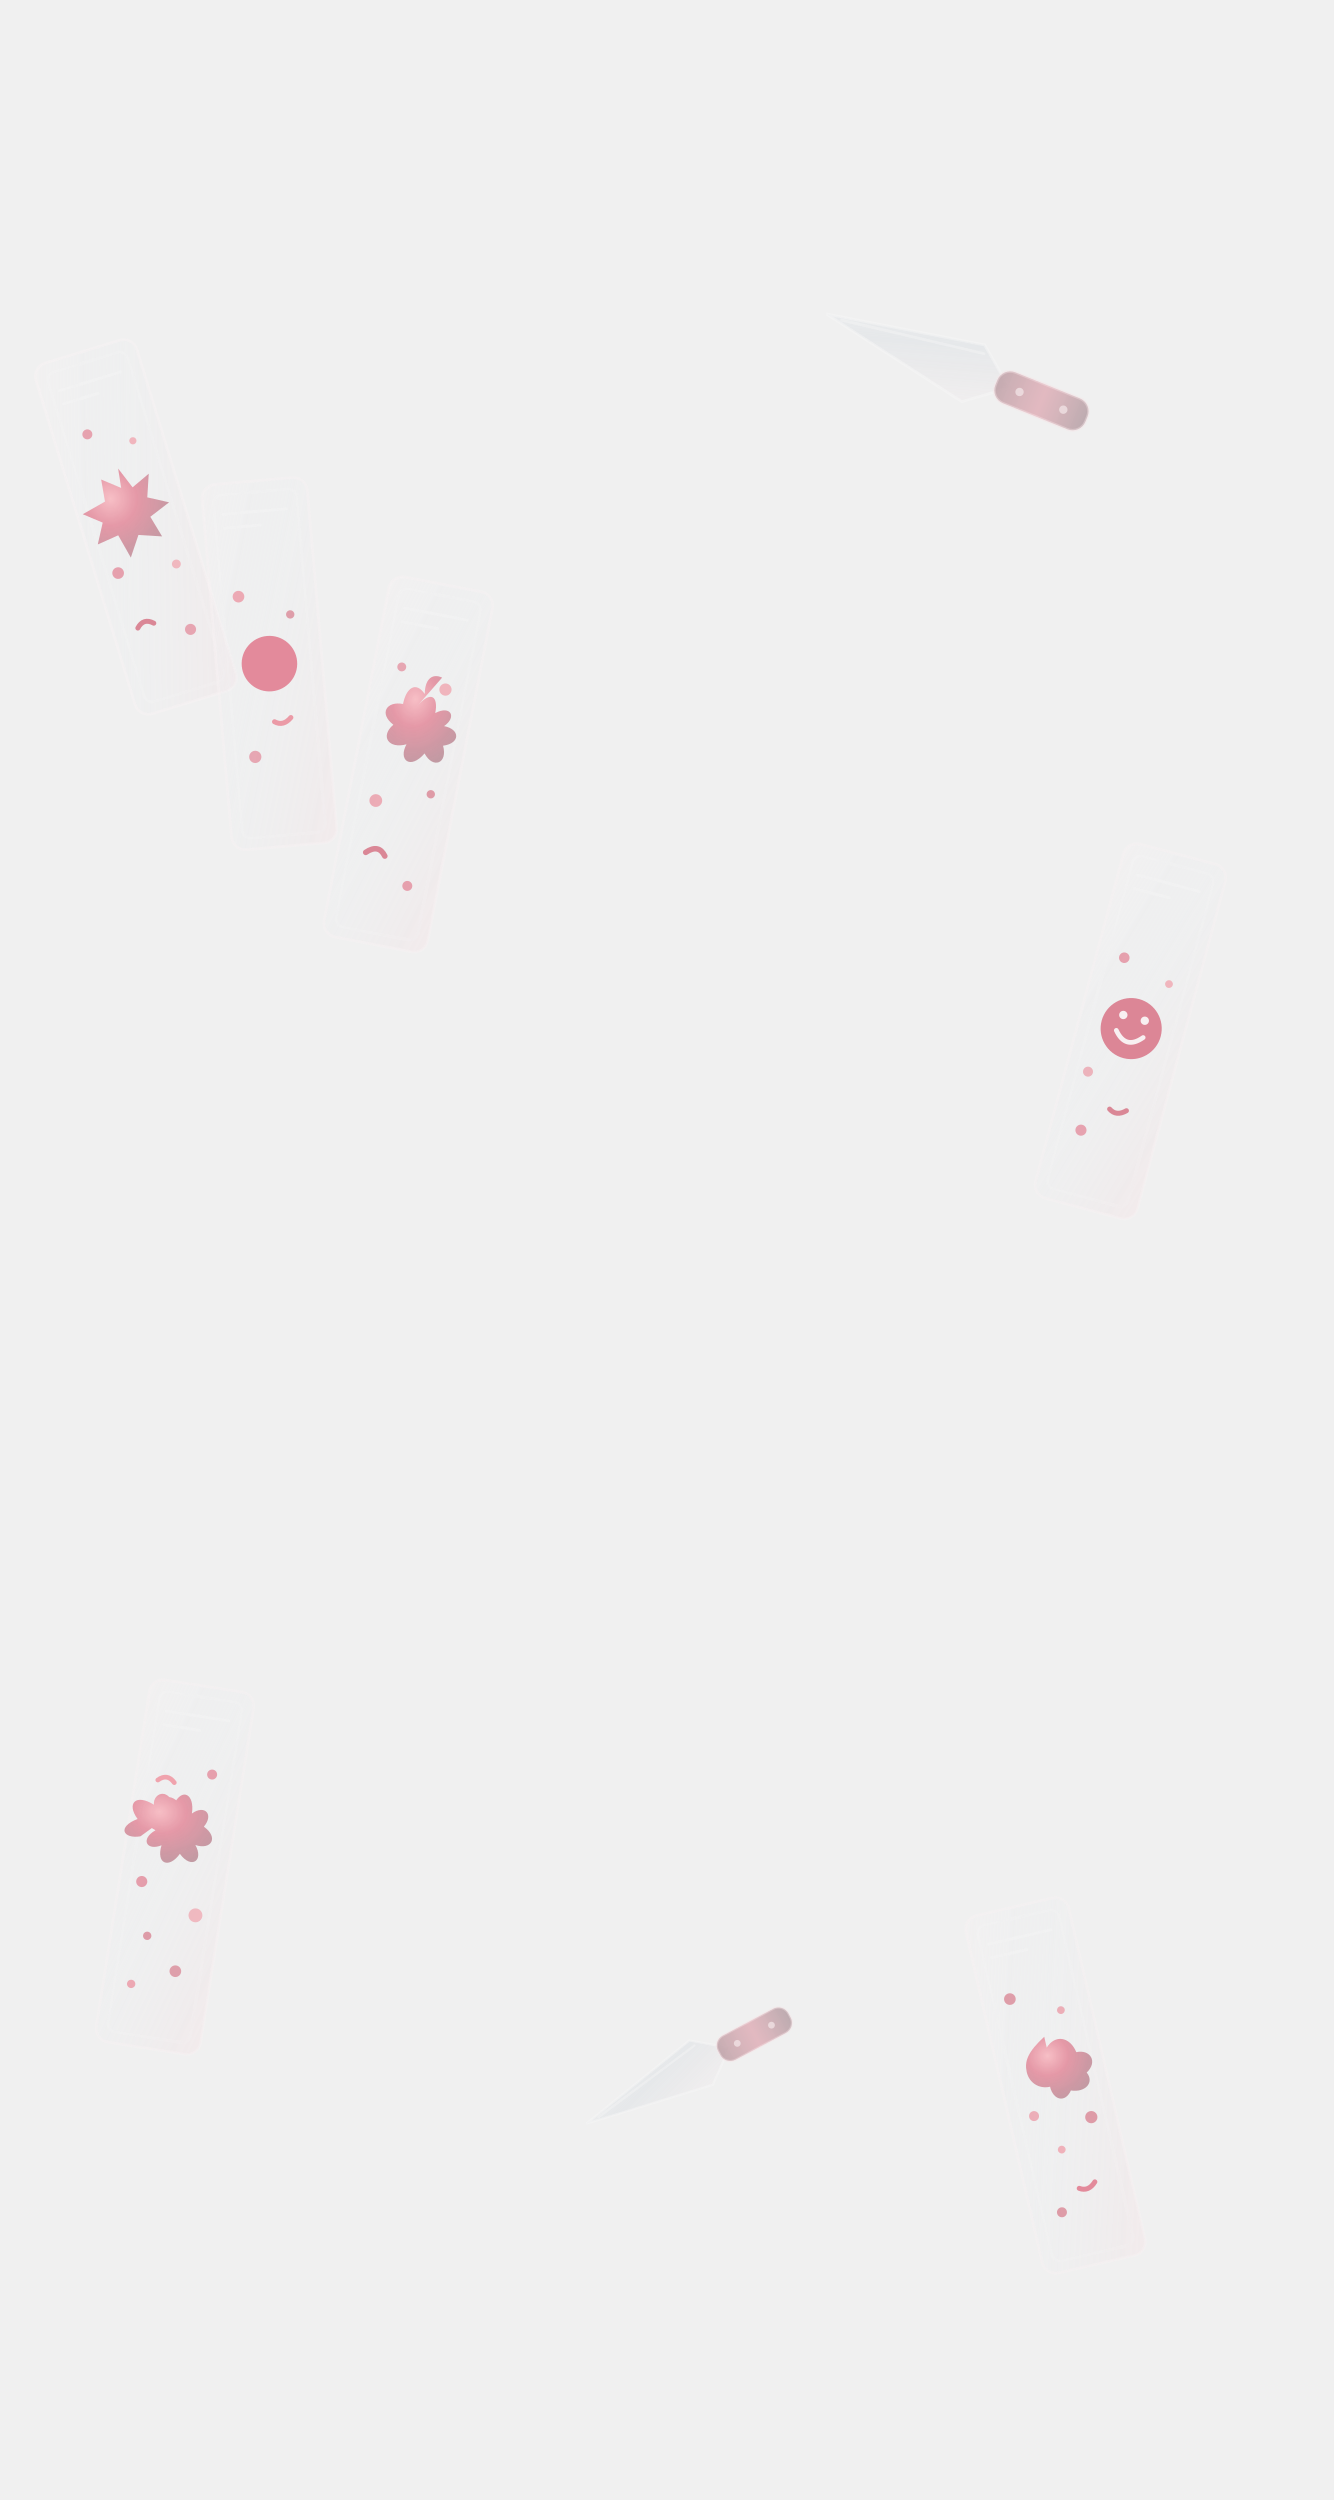
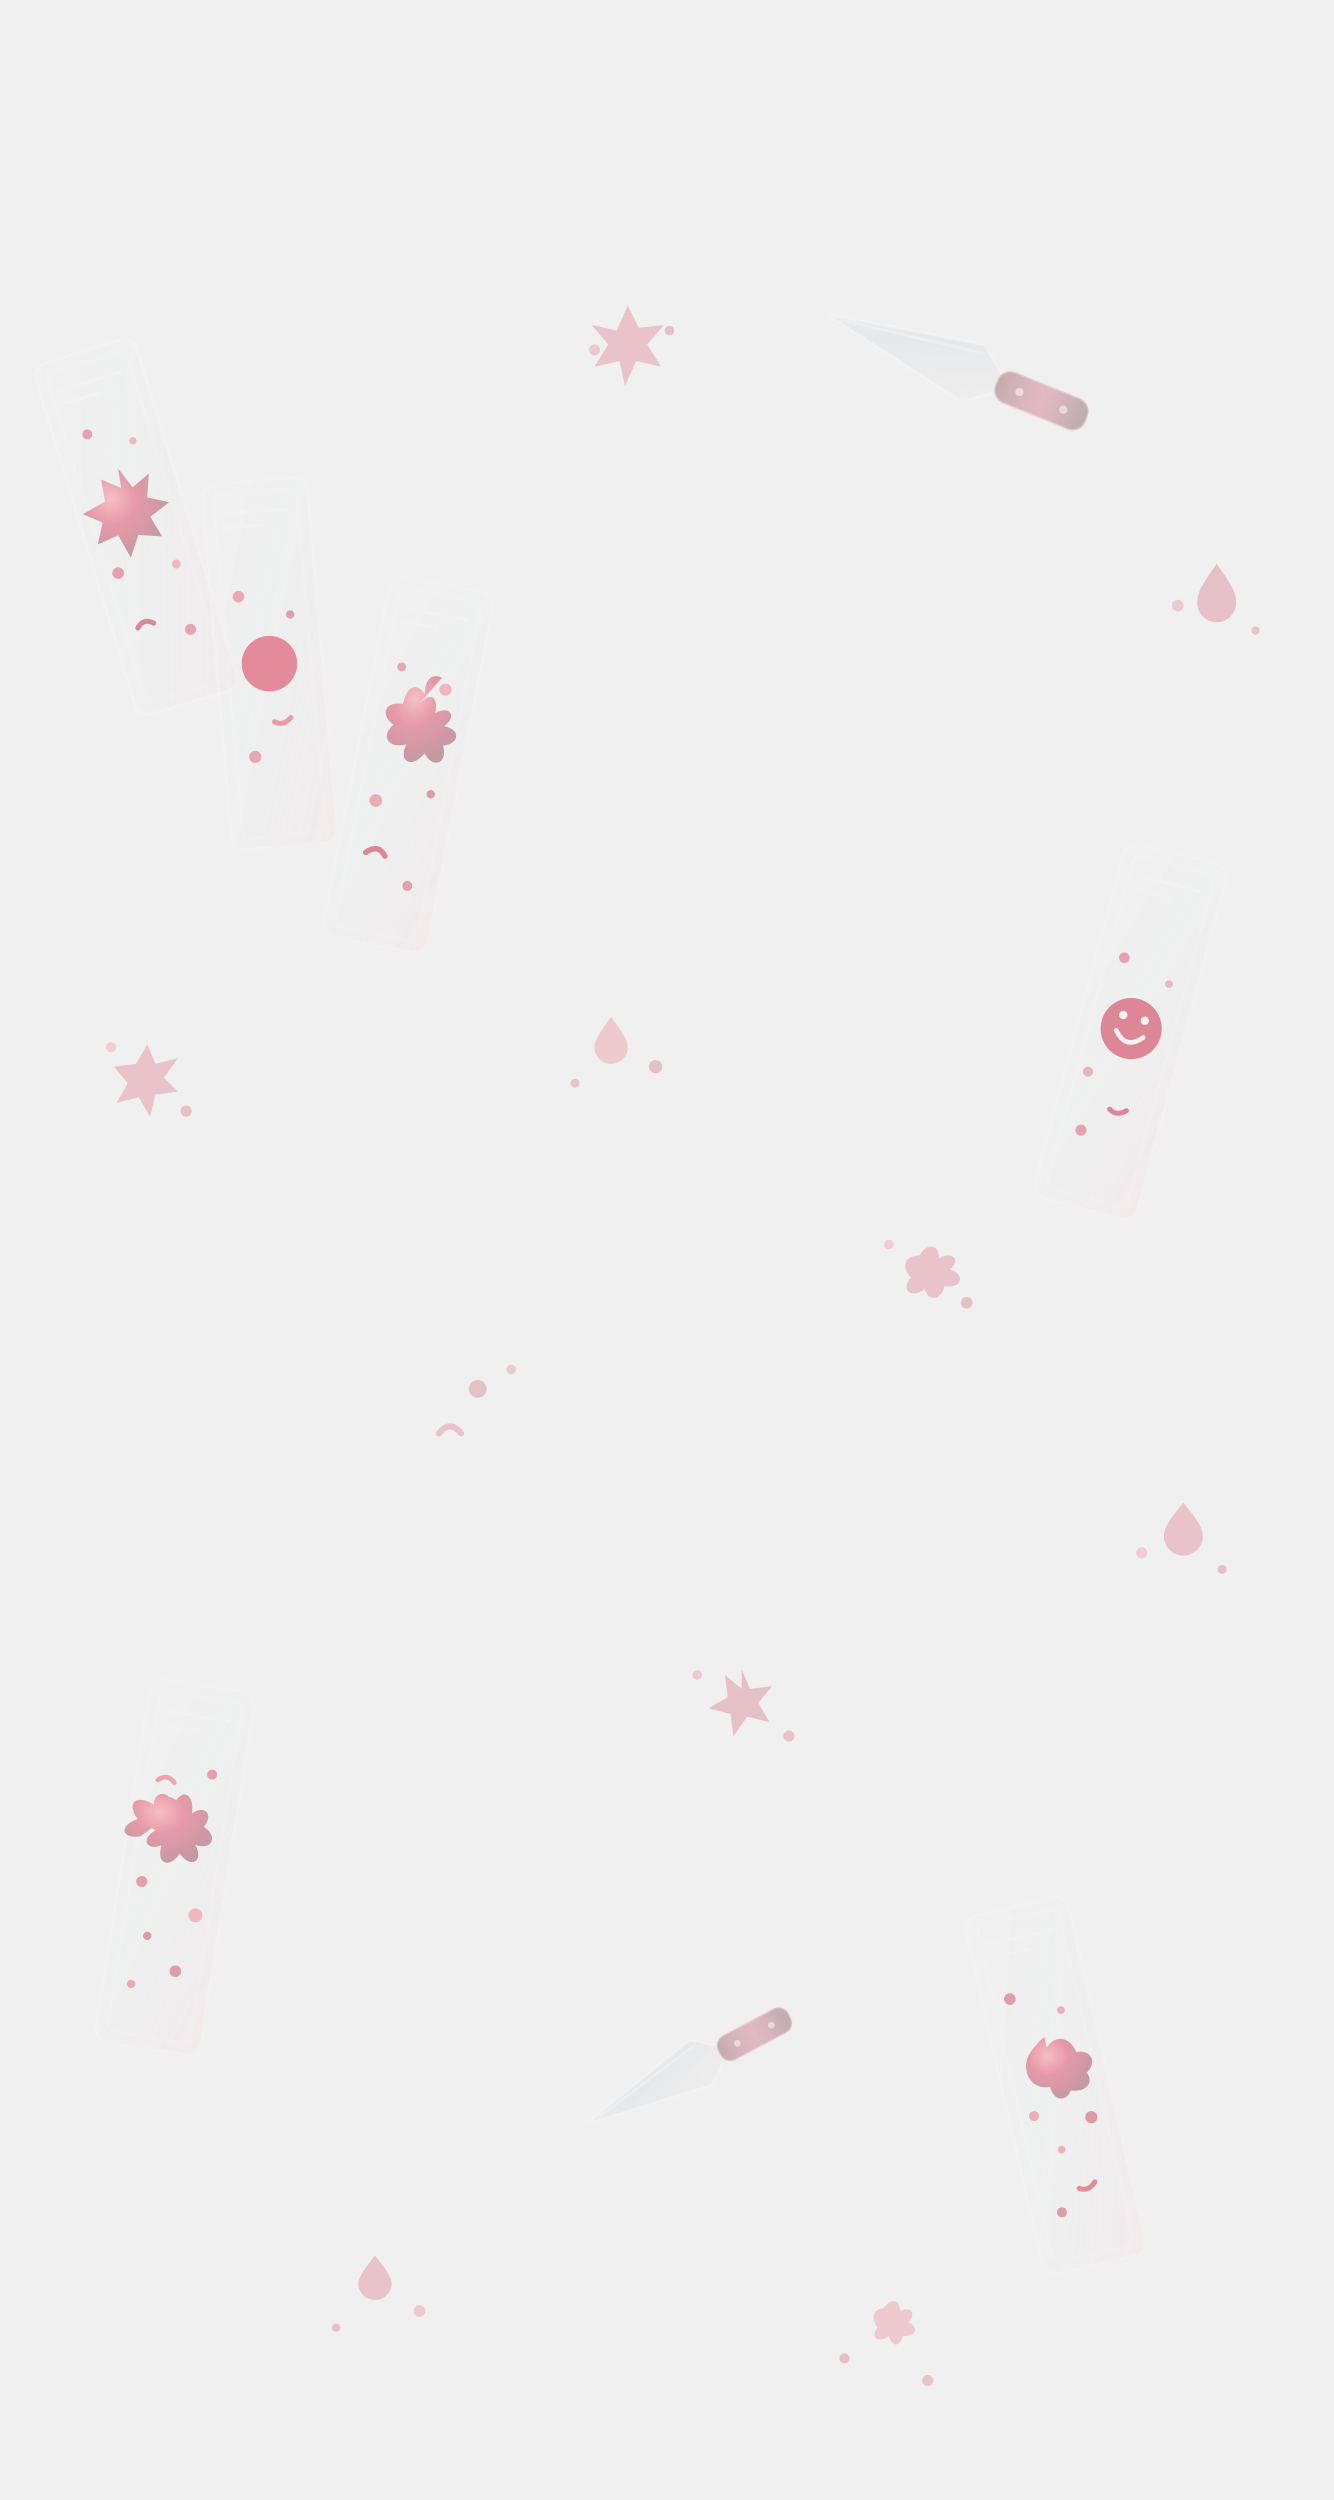
<svg xmlns="http://www.w3.org/2000/svg" viewBox="0 0 480 900" fill="none">
  <defs>
    <linearGradient id="glass" x1="0" y1="0" x2="1" y2="1">
      <stop stop-color="#fff7f8" stop-opacity=".3" />
      <stop offset=".48" stop-color="#d8e3ed" stop-opacity=".08" />
      <stop offset="1" stop-color="#ffbec8" stop-opacity=".22" />
    </linearGradient>
    <linearGradient id="blade" x1="0" y1="0" x2="1" y2="1">
      <stop stop-color="#fff" stop-opacity=".72" />
      <stop offset=".42" stop-color="#b9c5d0" stop-opacity=".5" />
      <stop offset="1" stop-color="#f2dfe3" stop-opacity=".25" />
    </linearGradient>
    <linearGradient id="handle" x1="0" y1="0" x2="1" y2="0">
      <stop stop-color="#641526" stop-opacity=".82" />
      <stop offset=".5" stop-color="#c43a53" stop-opacity=".78" />
      <stop offset="1" stop-color="#4b1221" stop-opacity=".82" />
    </linearGradient>
    <radialGradient id="blood" cx=".36" cy=".3" r=".8">
      <stop stop-color="#ff8796" stop-opacity=".9" />
      <stop offset=".38" stop-color="#d72d4d" stop-opacity=".86" />
      <stop offset="1" stop-color="#78172e" stop-opacity=".76" />
    </radialGradient>
  </defs>
  <g opacity=".52">
    <g transform="translate(28 122) rotate(-17 20 68)">
      <rect x="2" y="2" width="38" height="132" rx="5" fill="url(#glass)" stroke="#fff4f5" stroke-opacity=".48" />
      <rect x="6" y="6" width="30" height="124" rx="3" stroke="#fff" stroke-opacity=".15" />
      <path d="M9 13h23M9 18h13" stroke="#fff" stroke-linecap="round" stroke-opacity=".3" />
      <path d="m21 46 3 8 7-3-3 8 7 4-8 3 2 8-8-3-5 7-2-9-8 1 4-7-6-5 9-2 1-8 6 5Z" fill="url(#blood)" />
      <circle cx="10" cy="82" r="2.1" fill="#d72d4d" fill-opacity=".78" />
      <circle cx="31" cy="85" r="1.6" fill="#f05c70" fill-opacity=".72" />
      <circle cx="14" cy="31" r="1.8" fill="#d72d4d" fill-opacity=".76" />
      <circle cx="29" cy="38" r="1.3" fill="#f05c70" fill-opacity=".76" />
      <path d="M11 103q3-3 6 0" stroke="#c52743" stroke-width="1.8" stroke-linecap="round" />
      <circle cx="29" cy="109" r="2" fill="#d72d4d" fill-opacity=".72" />
    </g>
    <g transform="translate(76 171) rotate(-5 20 68)">
      <rect x="2" y="2" width="38" height="132" rx="5" fill="url(#glass)" stroke="#fff4f5" stroke-opacity=".42" />
      <rect x="6" y="6" width="30" height="124" rx="3" stroke="#fff" stroke-opacity=".14" />
      <path d="M9 13h23M9 18h13" stroke="#fff" stroke-linecap="round" stroke-opacity=".28" />
      <circle cx="21" cy="68" r="10" fill="#d72d4d" />
      <circle cx="12" cy="43" r="2.1" fill="#e64a62" fill-opacity=".82" />
      <circle cx="30" cy="51" r="1.5" fill="#c52743" fill-opacity=".78" />
      <path d="M27 88q-3 3-6 1" stroke="#e64a62" stroke-width="1.8" stroke-linecap="round" />
      <circle cx="13" cy="101" r="2.2" fill="#d72d4d" fill-opacity=".72" />
    </g>
    <g transform="translate(126 207) rotate(11 20 68)">
      <rect x="2" y="2" width="38" height="132" rx="5" fill="url(#glass)" stroke="#fff4f5" stroke-opacity=".42" />
      <rect x="6" y="6" width="30" height="124" rx="3" stroke="#fff" stroke-opacity=".14" />
      <path d="M9 13h23M9 18h13" stroke="#fff" stroke-linecap="round" stroke-opacity=".28" />
      <path d="M20 47c4-7 7-5 7 1 5-4 8 0 4 4 6 0 7 5 1 7 3 6-2 9-6 4-4 7-9 4-7-2-6 3-10-1-6-6-6-3-4-8 2-8 0-6 3-9 7-5-1-5 1-8 5-7 5 1 10 1Z" fill="url(#blood)" />
      <circle cx="12" cy="83" r="2.3" fill="#e64a62" fill-opacity=".78" />
      <circle cx="31" cy="77" r="1.5" fill="#c52743" fill-opacity=".82" />
      <circle cx="12" cy="34" r="1.6" fill="#d72d4d" fill-opacity=".72" />
      <circle cx="29" cy="39" r="2.2" fill="#f05c70" fill-opacity=".76" />
      <path d="M12 102q4-4 7 0" stroke="#c52743" stroke-width="2" stroke-linecap="round" />
      <circle cx="29" cy="111" r="1.8" fill="#d72d4d" fill-opacity=".78" />
    </g>
    <g transform="translate(386 303) rotate(15 20 68)">
      <rect x="2" y="2" width="38" height="132" rx="5" fill="url(#glass)" stroke="#fff4f5" stroke-opacity=".4" />
      <rect x="6" y="6" width="30" height="124" rx="3" stroke="#fff" stroke-opacity=".13" />
      <path d="M9 13h23M9 18h13" stroke="#fff" stroke-linecap="round" stroke-opacity=".28" />
      <circle cx="21" cy="67" r="11" fill="#c92443" />
      <circle cx="17" cy="63" r="1.5" fill="#fff0f2" />
      <circle cx="25" cy="63" r="1.5" fill="#fff0f2" />
      <path d="M16 69q5 6 10 0" stroke="#fff0f2" stroke-width="1.7" stroke-linecap="round" />
      <circle cx="10" cy="86" r="1.8" fill="#e64a62" fill-opacity=".7" />
      <circle cx="12" cy="43" r="1.9" fill="#d72d4d" fill-opacity=".78" />
      <circle cx="30" cy="48" r="1.4" fill="#f05c70" fill-opacity=".76" />
      <path d="M27 96q-3 3-6 1" stroke="#c52743" stroke-width="1.8" stroke-linecap="round" />
      <circle cx="13" cy="107" r="2" fill="#d72d4d" fill-opacity=".76" />
    </g>
    <g transform="translate(42 604) rotate(9 20 68)">
      <rect x="2" y="2" width="38" height="132" rx="5" fill="url(#glass)" stroke="#fff4f5" stroke-opacity=".4" />
      <rect x="6" y="6" width="30" height="124" rx="3" stroke="#fff" stroke-opacity=".13" />
      <path d="M9 13h23M9 18h13" stroke="#fff" stroke-linecap="round" stroke-opacity=".28" />
      <path d="M20 46c-5-5-9-2-6 3-7 0-8 5-2 7-5 4-2 8 3 5-1 7 4 8 7 2 5 5 9 1 5-4 6 1 8-4 2-7 3-5-1-8-5-4 0-7-5-9-7-2-3-6-8-3-7 1-7-3-10 1-5 6-7 4-4 8 2 6Z" fill="url(#blood)" />
      <circle cx="10" cy="75" r="2" fill="#d72d4d" fill-opacity=".8" />
      <circle cx="31" cy="84" r="2.5" fill="#f05c70" fill-opacity=".7" />
      <circle cx="15" cy="94" r="1.5" fill="#c52743" fill-opacity=".8" />
      <circle cx="29" cy="33" r="1.8" fill="#d72d4d" fill-opacity=".78" />
      <path d="M10 38q3-3 6 0" stroke="#f05c70" stroke-width="1.7" stroke-linecap="round" />
      <circle cx="27" cy="105" r="2.1" fill="#c52743" fill-opacity=".76" />
      <circle cx="12" cy="112" r="1.5" fill="#e64a62" fill-opacity=".82" />
    </g>
    <g transform="translate(359 683) rotate(-13 20 68)">
      <rect x="2" y="2" width="38" height="132" rx="5" fill="url(#glass)" stroke="#fff4f5" stroke-opacity=".4" />
      <rect x="6" y="6" width="30" height="124" rx="3" stroke="#fff" stroke-opacity=".13" />
      <path d="M9 13h23M9 18h13" stroke="#fff" stroke-linecap="round" stroke-opacity=".28" />
      <path d="M21 50c-7 4-9 7-9 11 0 4 3 7 7 7 0 5 4 7 7 3 5 2 9-1 7-5 5-3 3-8-2-8-1-6-6-8-10-4Z" fill="url(#blood)" />
      <circle cx="11" cy="77" r="1.8" fill="#e64a62" fill-opacity=".75" />
      <circle cx="31" cy="82" r="2.2" fill="#c52743" fill-opacity=".8" />
      <circle cx="18" cy="91" r="1.4" fill="#f05c70" fill-opacity=".8" />
      <circle cx="12" cy="34" r="2.1" fill="#c52743" fill-opacity=".78" />
      <circle cx="29" cy="42" r="1.4" fill="#e64a62" fill-opacity=".76" />
      <path d="M27 105q-3 3-6 1" stroke="#d72d4d" stroke-width="1.8" stroke-linecap="round" />
      <circle cx="13" cy="113" r="1.8" fill="#c52743" fill-opacity=".8" />
    </g>
  </g>
+   <g opacity=".24">
+     <path d="m222 119 4-9 4 8 9-1-6 7 5 8-9-2-4 9-2-9-9 2 5-8-6-7z" fill="#d72d4d" />
+     <circle cx="214" cy="126" r="2" fill="#e64a62" />
+     <circle cx="241" cy="119" r="1.7" fill="#c52743" />
+     <path d="M438 203c-5 7-7 10-7 14a7 7 0 0 0 14 0c0-4-2-7-7-14Z" fill="#c52743" />
+     <circle cx="424" cy="218" r="2.1" fill="#e64a62" />
+     <circle cx="452" cy="227" r="1.5" fill="#d72d4d" />
+     <path d="m53 376 3 7 8-2-5 7 5 5-8 1-2 8-4-7-8 2 4-7-5-6 8-1z" fill="#d72d4d" />
+     <circle cx="40" cy="377" r="1.8" fill="#f05c70" />
+     <circle cx="67" cy="400" r="2" fill="#c52743" />
+     <path d="M220 366c-4 6-6 8-6 11a6 6 0 0 0 12 0c0-3-2-5-6-11Z" fill="#e64a62" />
+     <circle cx="236" cy="384" r="2.4" fill="#c52743" />
+     <circle cx="207" cy="390" r="1.6" fill="#d72d4d" />
+     <path d="M331 452c3-5 7-4 7 1 5-3 8 1 4 4 6 2 4 7-2 6-1 5-6 6-7 1-5 4-9 0-5-4-4-4-2-8 3-8Z" fill="#d72d4d" />
+     <circle cx="320" cy="448" r="1.7" fill="#f05c70" />
+     <circle cx="348" cy="469" r="2.1" fill="#c52743" />
+     <circle cx="172" cy="500" r="3.2" fill="#c52743" />
+     <circle cx="184" cy="493" r="1.7" fill="#e64a62" />
+     <path d="M158 516q4-5 8 0" stroke="#d72d4d" stroke-width="2.2" stroke-linecap="round" />
+     <path d="M426 541c-5 6-7 9-7 12a7 7 0 0 0 14 0c0-3-2-6-7-12Z" fill="#d72d4d" />
+     <circle cx="411" cy="559" r="2" fill="#f05c70" />
+     <circle cx="440" cy="565" r="1.6" fill="#c52743" />
+     <path d="m267 601 3 7 8-1-5 6 4 7-8-2-5 7-1-8-8-2 7-4-1-8 6 5z" fill="#c52743" />
+     <circle cx="251" cy="603" r="1.7" fill="#e64a62" />
+     <circle cx="284" cy="625" r="2" fill="#d72d4d" />
+     <path d="M135 812c-4 5-6 8-6 10a6 6 0 0 0 12 0c0-2-2-5-6-10Z" fill="#d72d4d" />
+     <circle cx="151" cy="832" r="2.1" fill="#e64a62" />
+     <circle cx="121" cy="838" r="1.5" fill="#c52743" />
+     <path d="M318 831c3-4 6-3 6 1 4-2 6 1 3 4 4 2 3 5-2 5-1 4-4 4-5 0-4 3-7 0-4-3-3-4-1-7 2-7Z" fill="#e64a62" />
+     <circle cx="304" cy="849" r="1.8" fill="#c52743" />
+     <circle cx="334" cy="857" r="2" fill="#d72d4d" />
+   </g>
  <g opacity=".38">
    <g transform="translate(292 117) rotate(22 50 14)">
      <path d="M2 14 59 3l14 11-14 11L2 14Z" fill="url(#blade)" stroke="#fff" stroke-opacity=".52" />
      <path d="m8 14 52-8" stroke="#fff" stroke-linecap="round" stroke-opacity=".42" />
      <rect x="68" y="8" width="35" height="12" rx="5" fill="url(#handle)" stroke="#ffccd3" stroke-opacity=".4" />
      <circle cx="77" cy="14" r="1.5" fill="#ffe3e7" fill-opacity=".68" />
      <circle cx="94" cy="14" r="1.5" fill="#ffe3e7" fill-opacity=".68" />
    </g>
    <g transform="translate(205 730) rotate(-28 50 14) scale(.82)">
      <path d="M2 14 59 3l14 11-14 11L2 14Z" fill="url(#blade)" stroke="#fff" stroke-opacity=".52" />
      <path d="m8 14 52-8" stroke="#fff" stroke-linecap="round" stroke-opacity=".42" />
      <rect x="68" y="8" width="35" height="12" rx="5" fill="url(#handle)" stroke="#ffccd3" stroke-opacity=".4" />
      <circle cx="77" cy="14" r="1.5" fill="#ffe3e7" fill-opacity=".68" />
      <circle cx="94" cy="14" r="1.5" fill="#ffe3e7" fill-opacity=".68" />
    </g>
  </g>
</svg>
